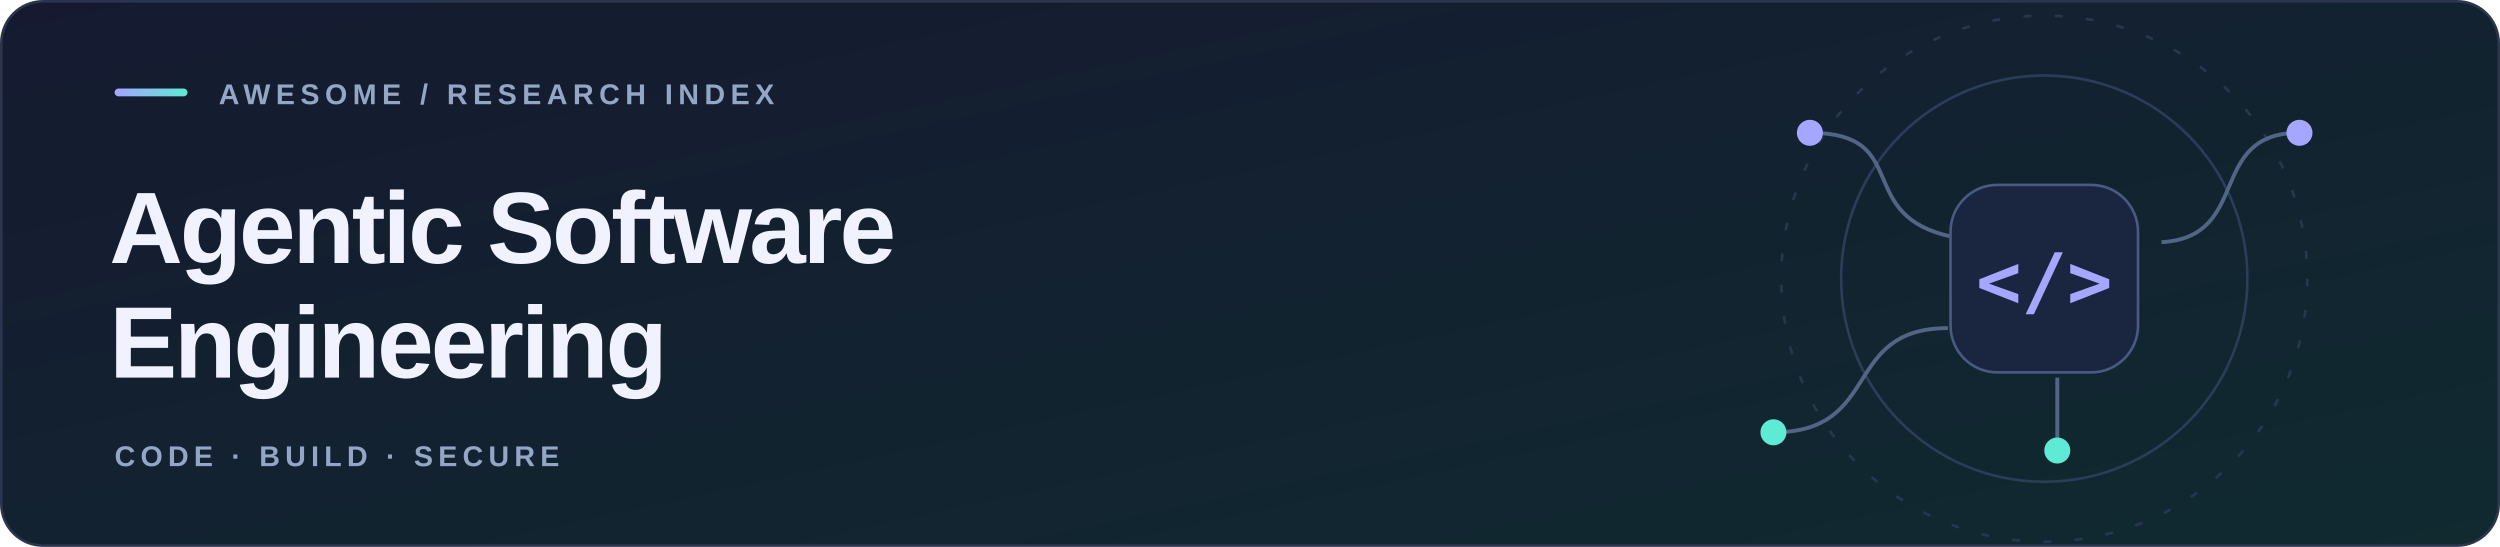
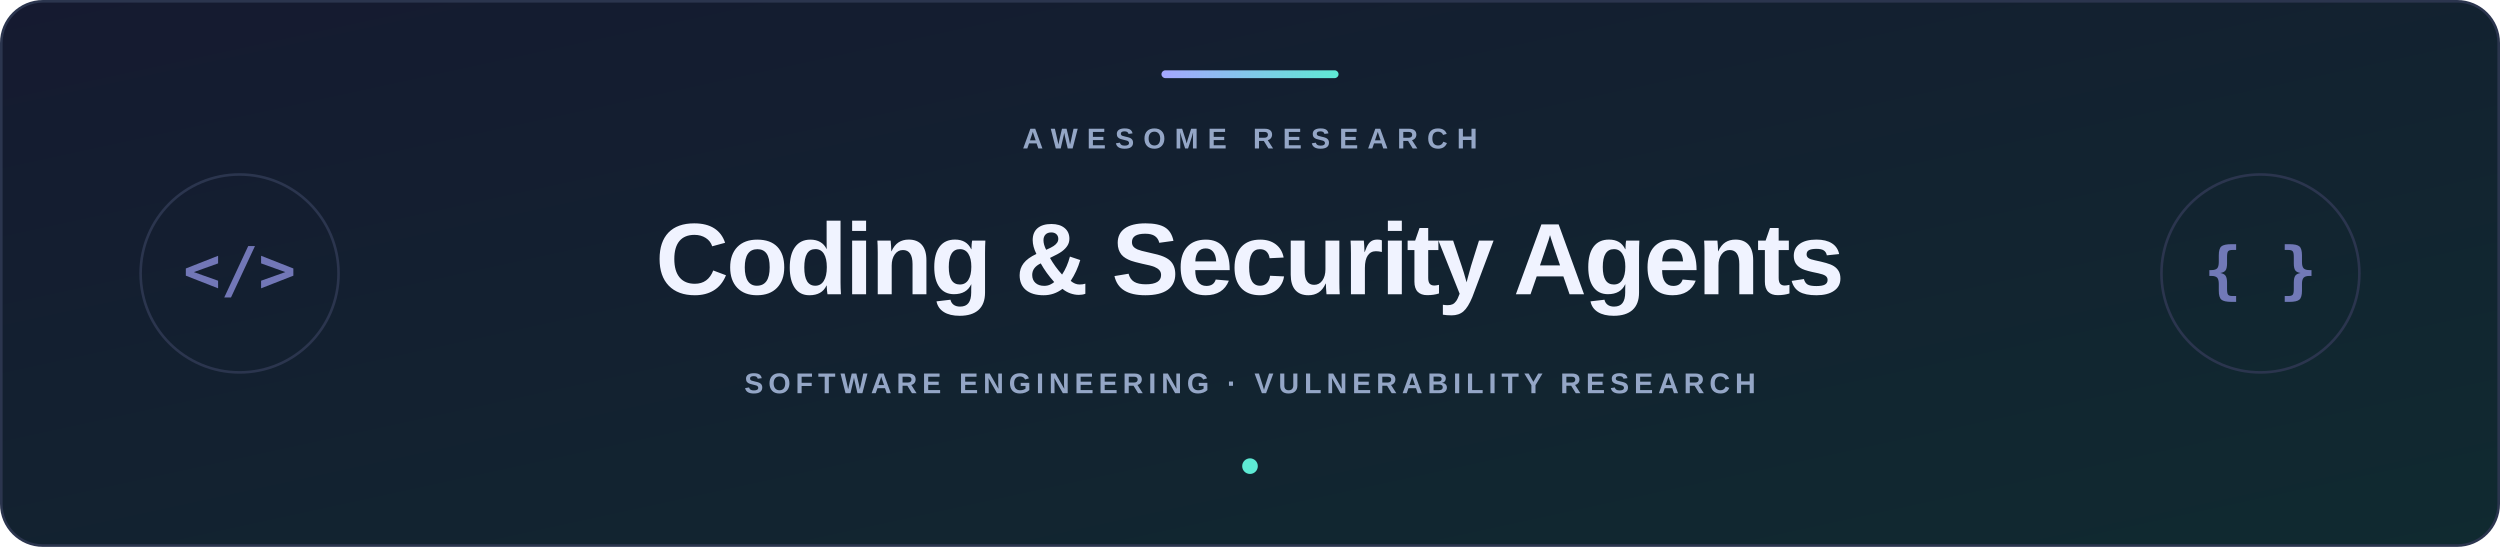
<svg xmlns="http://www.w3.org/2000/svg" width="960" height="210" viewBox="0 0 960 210" role="img" aria-labelledby="title desc">
  <defs>
    <linearGradient id="background" x1="0" y1="0" x2="1" y2="1">
      <stop stop-color="#151a30" />
      <stop offset="1" stop-color="#102a30" />
    </linearGradient>
    <linearGradient id="accent" x1="0" x2="1">
      <stop stop-color="#a5a6ff" />
      <stop offset="1" stop-color="#5eead4" />
    </linearGradient>
  </defs>
  <rect x="0.5" y="0.5" width="959" height="209" rx="16" fill="url(#background)" stroke="#2b354e" />
-   <rect x="44" y="34" width="28" height="3" rx="1.5" fill="url(#accent)" />
-   <text x="84" y="40" fill="#94a6c6" font-family="Arial, Helvetica, sans-serif" font-size="11" font-weight="700" letter-spacing="2.1">AWESOME / RESEARCH INDEX</text>
-   <g fill="#f0f3ff" font-family="Arial, Helvetica, sans-serif" font-size="39" font-weight="700" letter-spacing="-1.1">
-     <text x="42" y="101">Agentic Software</text>
-     <text x="42" y="145">Engineering</text>
+   <rect x="446" y="27" width="68" height="3" rx="1.5" fill="url(#accent)" />
+   <text x="480" y="57" text-anchor="middle" fill="#94a6c6" font-family="Arial, Helvetica, sans-serif" font-size="11" font-weight="700" letter-spacing="3.5">AWESOME RESEARCH</text>
+   <text x="480" y="113" text-anchor="middle" fill="#f0f3ff" font-family="Arial, Helvetica, sans-serif" font-size="39" font-weight="700" letter-spacing="-1">Coding &amp; Security Agents</text>
+   <text x="480" y="151" text-anchor="middle" fill="#94a6c6" font-family="Arial, Helvetica, sans-serif" font-size="11" font-weight="600" letter-spacing="1.9">SOFTWARE ENGINEERING · VULNERABILITY RESEARCH</text>
+   <circle cx="480" cy="179" r="3" fill="#5eead4" />
+   <g fill="none" stroke="#2b354e" stroke-width="1">
+     <circle cx="92" cy="105" r="38" />
+     <circle cx="868" cy="105" r="38" />
  </g>
-   <text x="44" y="179" fill="#94a6c6" font-family="Arial, Helvetica, sans-serif" font-size="11" font-weight="600" letter-spacing="2">CODE · BUILD · SECURE</text>
-   <circle cx="785" cy="107" r="78" fill="none" stroke="#2b3d58" />
-   <circle cx="785" cy="107" r="101" fill="none" stroke="#28374e" stroke-dasharray="3 9" />
-   <g fill="none" stroke="#526585" stroke-width="1.5">
-     <path d="M695 51 C735 51 711 83 750 91" />
-     <path d="M830 93 C865 91 847 51 883 51" />
-     <path d="M790 145 V173" />
-     <path d="M748 126 C707 126 723 166 681 166" />
-   </g>
-   <rect x="749" y="71" width="72" height="72" rx="18" fill="#1a2540" stroke="#495b83" />
-   <text x="785" y="118" text-anchor="middle" fill="#a5a6ff" font-family="Consolas, Menlo, monospace" font-size="29" font-weight="700">&lt;/&gt;</text>
-   <g fill="#a5a6ff">
-     <circle cx="695" cy="51" r="5" />
-     <circle cx="883" cy="51" r="5" />
-   </g>
-   <g fill="#5eead4">
-     <circle cx="790" cy="173" r="5" />
-     <circle cx="681" cy="166" r="5" />
+   <g fill="#a5a6ff" opacity="0.65" font-family="Consolas, Menlo, monospace" font-size="24" font-weight="700" text-anchor="middle">
+     <text x="92" y="112">&lt;/&gt;</text>
+     <text x="868" y="112">{ }</text>
  </g>
</svg>
